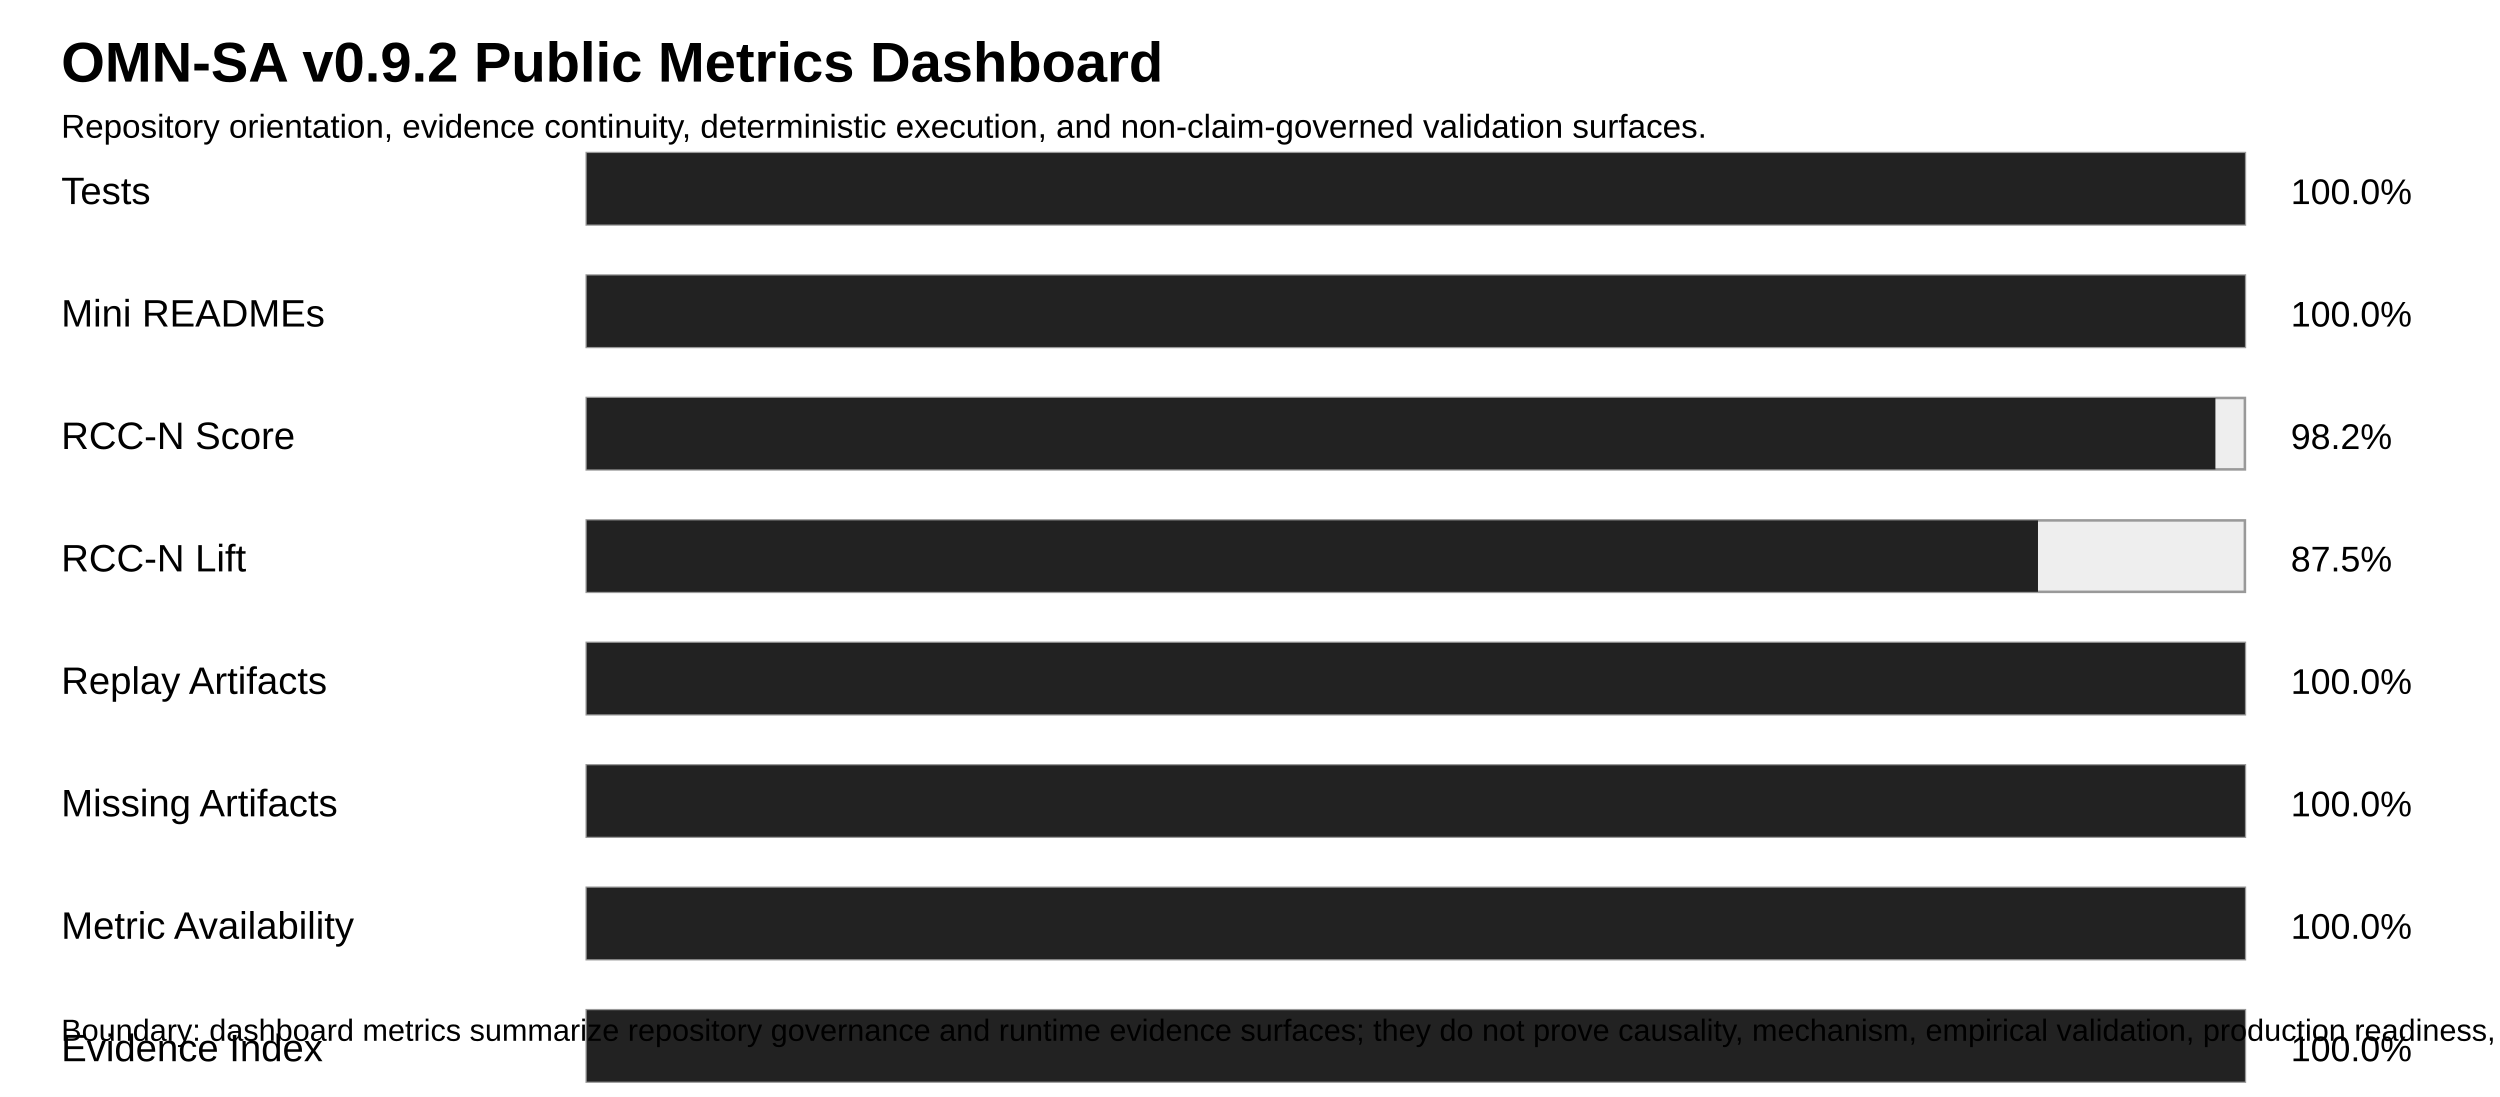
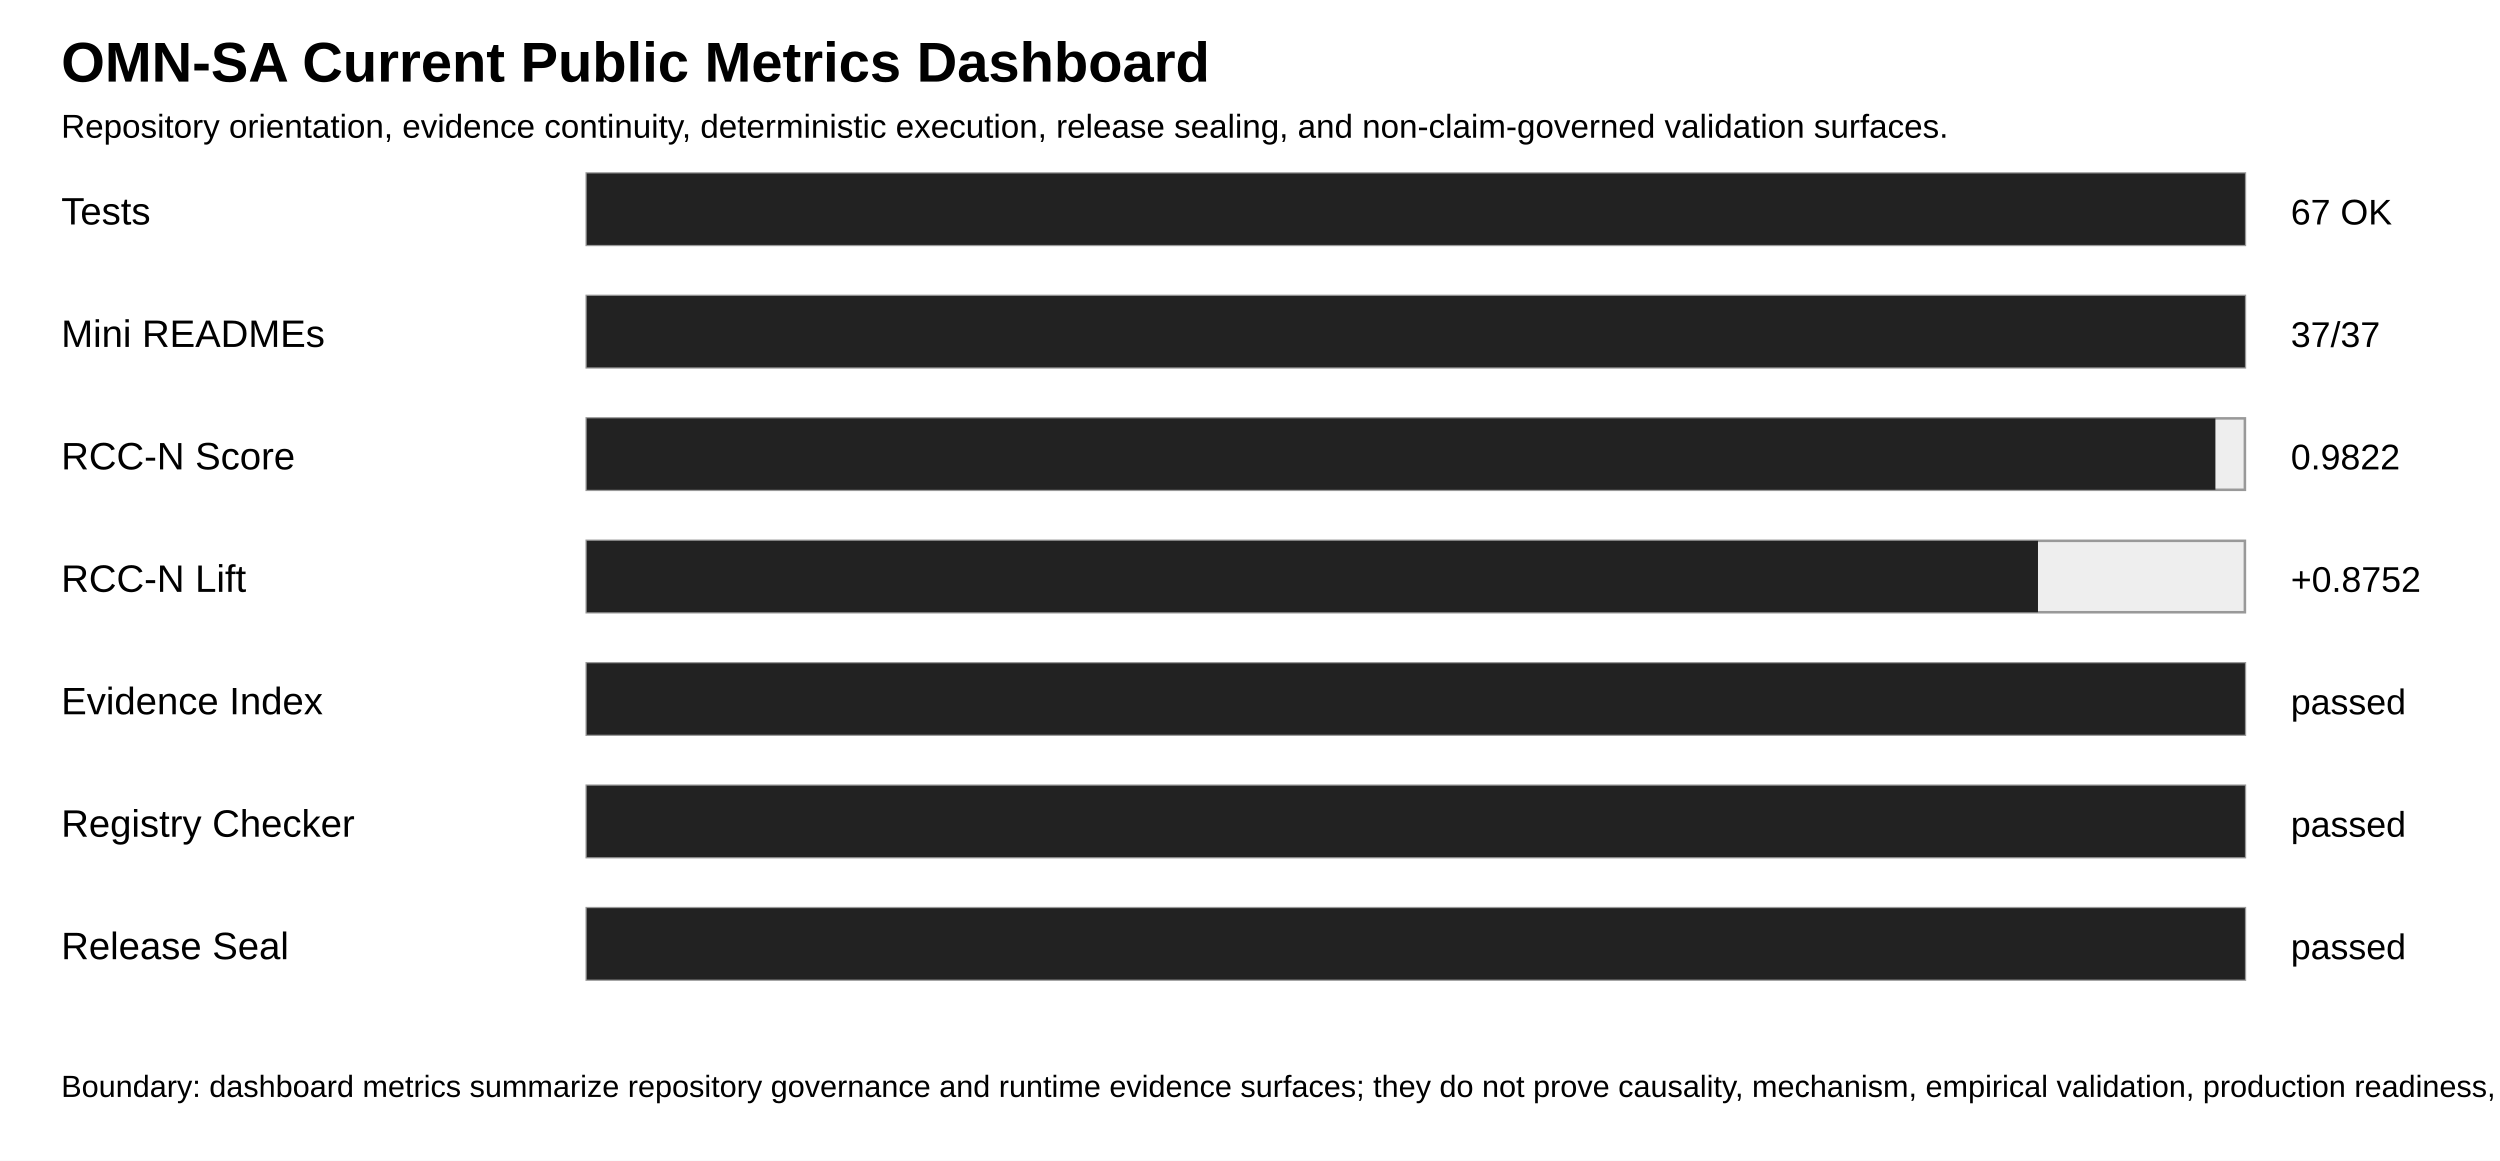
- <svg xmlns="http://www.w3.org/2000/svg" width="980" height="430">
+ <svg xmlns="http://www.w3.org/2000/svg" width="980" height="455">
  <rect width="100%" height="100%" fill="white" />
-   <text x="24" y="32" font-family="Arial" font-size="22" font-weight="bold">OMN-SA v0.9.2 Public Metrics Dashboard</text>
-   <text x="24" y="54" font-family="Arial" font-size="13">Repository orientation, evidence continuity, deterministic execution, and non-claim-governed validation surfaces.</text>
-   <text x="24" y="80" font-family="Arial" font-size="15">Tests</text>
-   <rect x="230" y="60" width="650" height="28" fill="#eeeeee" stroke="#999999" />
-   <rect x="230" y="60" width="650.00" height="28" fill="#222222" />
-   <text x="898" y="80" font-family="Arial" font-size="14">100.0%</text>
-   <text x="24" y="128" font-family="Arial" font-size="15">Mini READMEs</text>
-   <rect x="230" y="108" width="650" height="28" fill="#eeeeee" stroke="#999999" />
-   <rect x="230" y="108" width="650.00" height="28" fill="#222222" />
-   <text x="898" y="128" font-family="Arial" font-size="14">100.0%</text>
-   <text x="24" y="176" font-family="Arial" font-size="15">RCC-N Score</text>
-   <rect x="230" y="156" width="650" height="28" fill="#eeeeee" stroke="#999999" />
-   <rect x="230" y="156" width="638.44" height="28" fill="#222222" />
-   <text x="898" y="176" font-family="Arial" font-size="14">98.2%</text>
-   <text x="24" y="224" font-family="Arial" font-size="15">RCC-N Lift</text>
-   <rect x="230" y="204" width="650" height="28" fill="#eeeeee" stroke="#999999" />
-   <rect x="230" y="204" width="568.89" height="28" fill="#222222" />
-   <text x="898" y="224" font-family="Arial" font-size="14">87.5%</text>
-   <text x="24" y="272" font-family="Arial" font-size="15">Replay Artifacts</text>
-   <rect x="230" y="252" width="650" height="28" fill="#eeeeee" stroke="#999999" />
-   <rect x="230" y="252" width="650.00" height="28" fill="#222222" />
-   <text x="898" y="272" font-family="Arial" font-size="14">100.0%</text>
-   <text x="24" y="320" font-family="Arial" font-size="15">Missing Artifacts</text>
-   <rect x="230" y="300" width="650" height="28" fill="#eeeeee" stroke="#999999" />
-   <rect x="230" y="300" width="650.00" height="28" fill="#222222" />
-   <text x="898" y="320" font-family="Arial" font-size="14">100.0%</text>
-   <text x="24" y="368" font-family="Arial" font-size="15">Metric Availability</text>
-   <rect x="230" y="348" width="650" height="28" fill="#eeeeee" stroke="#999999" />
-   <rect x="230" y="348" width="650.00" height="28" fill="#222222" />
-   <text x="898" y="368" font-family="Arial" font-size="14">100.0%</text>
-   <text x="24" y="416" font-family="Arial" font-size="15">Evidence Index</text>
-   <rect x="230" y="396" width="650" height="28" fill="#eeeeee" stroke="#999999" />
-   <rect x="230" y="396" width="650.00" height="28" fill="#222222" />
-   <text x="898" y="416" font-family="Arial" font-size="14">100.0%</text>
-   <text x="24" y="408" font-family="Arial" font-size="12">Boundary: dashboard metrics summarize repository governance and runtime evidence surfaces; they do not prove causality, mechanism, empirical validation, production readiness, AI understanding, or GMN replication.</text>
+   <text x="24" y="32" font-family="Arial" font-size="22" font-weight="bold">OMN-SA Current Public Metrics Dashboard</text>
+   <text x="24" y="54" font-family="Arial" font-size="13">Repository orientation, evidence continuity, deterministic execution, release sealing, and non-claim-governed validation surfaces.</text>
+   <text x="24" y="88" font-family="Arial" font-size="15">Tests</text>
+   <rect x="230" y="68" width="650" height="28" fill="#eeeeee" stroke="#999999" />
+   <rect x="230" y="68" width="650" height="28" fill="#222222" />
+   <text x="898" y="88" font-family="Arial" font-size="14">67 OK</text>
+   <text x="24" y="136" font-family="Arial" font-size="15">Mini READMEs</text>
+   <rect x="230" y="116" width="650" height="28" fill="#eeeeee" stroke="#999999" />
+   <rect x="230" y="116" width="650" height="28" fill="#222222" />
+   <text x="898" y="136" font-family="Arial" font-size="14">37/37</text>
+   <text x="24" y="184" font-family="Arial" font-size="15">RCC-N Score</text>
+   <rect x="230" y="164" width="650" height="28" fill="#eeeeee" stroke="#999999" />
+   <rect x="230" y="164" width="638.44" height="28" fill="#222222" />
+   <text x="898" y="184" font-family="Arial" font-size="14">0.9822</text>
+   <text x="24" y="232" font-family="Arial" font-size="15">RCC-N Lift</text>
+   <rect x="230" y="212" width="650" height="28" fill="#eeeeee" stroke="#999999" />
+   <rect x="230" y="212" width="568.89" height="28" fill="#222222" />
+   <text x="898" y="232" font-family="Arial" font-size="14">+0.8752</text>
+   <text x="24" y="280" font-family="Arial" font-size="15">Evidence Index</text>
+   <rect x="230" y="260" width="650" height="28" fill="#eeeeee" stroke="#999999" />
+   <rect x="230" y="260" width="650" height="28" fill="#222222" />
+   <text x="898" y="280" font-family="Arial" font-size="14">passed</text>
+   <text x="24" y="328" font-family="Arial" font-size="15">Registry Checker</text>
+   <rect x="230" y="308" width="650" height="28" fill="#eeeeee" stroke="#999999" />
+   <rect x="230" y="308" width="650" height="28" fill="#222222" />
+   <text x="898" y="328" font-family="Arial" font-size="14">passed</text>
+   <text x="24" y="376" font-family="Arial" font-size="15">Release Seal</text>
+   <rect x="230" y="356" width="650" height="28" fill="#eeeeee" stroke="#999999" />
+   <rect x="230" y="356" width="650" height="28" fill="#222222" />
+   <text x="898" y="376" font-family="Arial" font-size="14">passed</text>
+   <text x="24" y="430" font-family="Arial" font-size="12">Boundary: dashboard metrics summarize repository governance and runtime evidence surfaces; they do not prove causality, mechanism, empirical validation, production readiness, AI understanding, or GMN replication.</text>
</svg>
